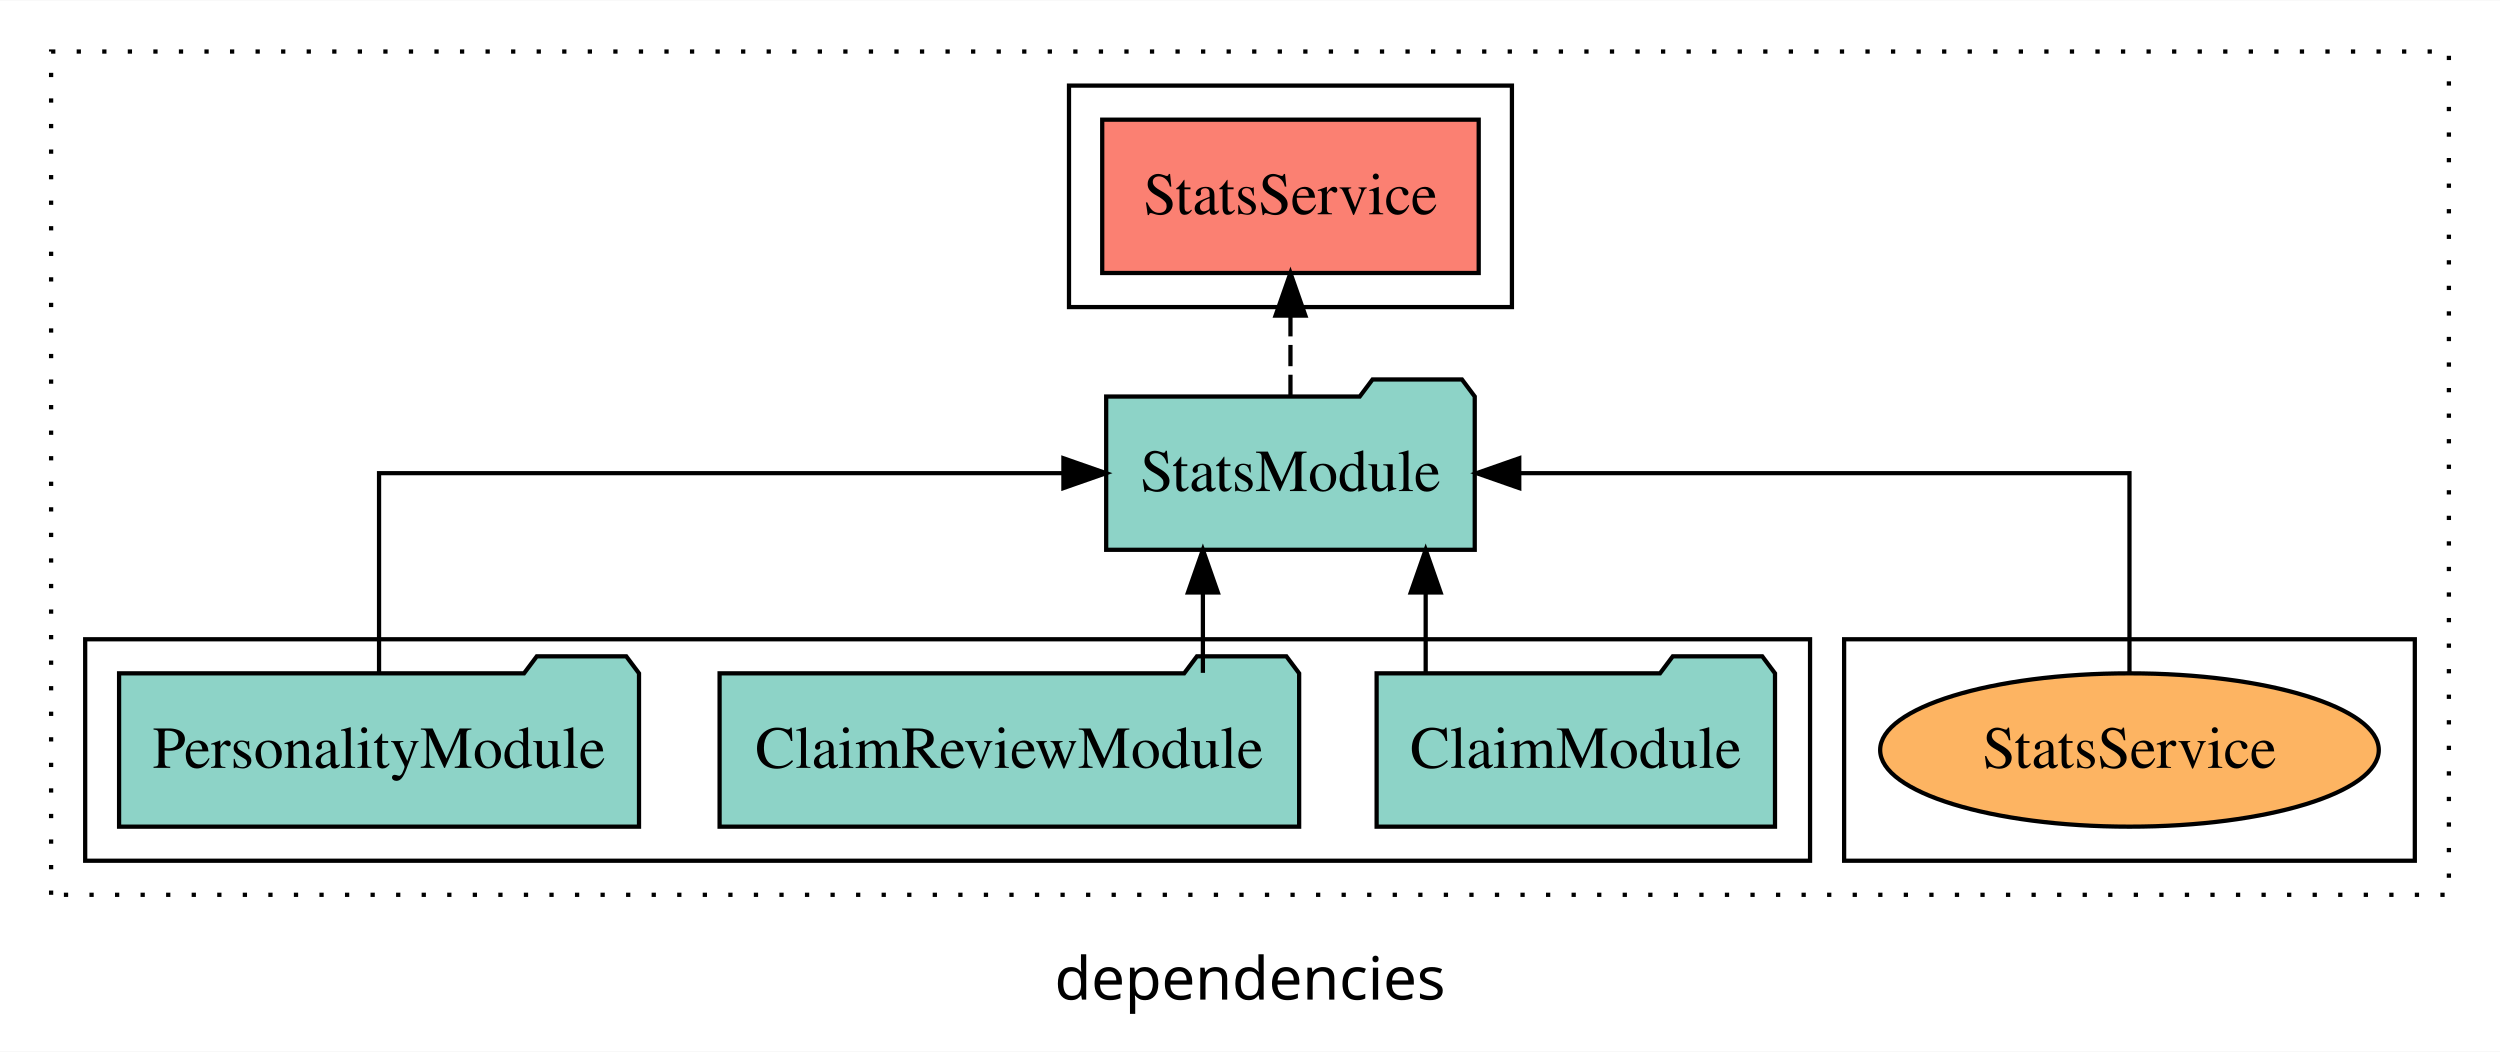
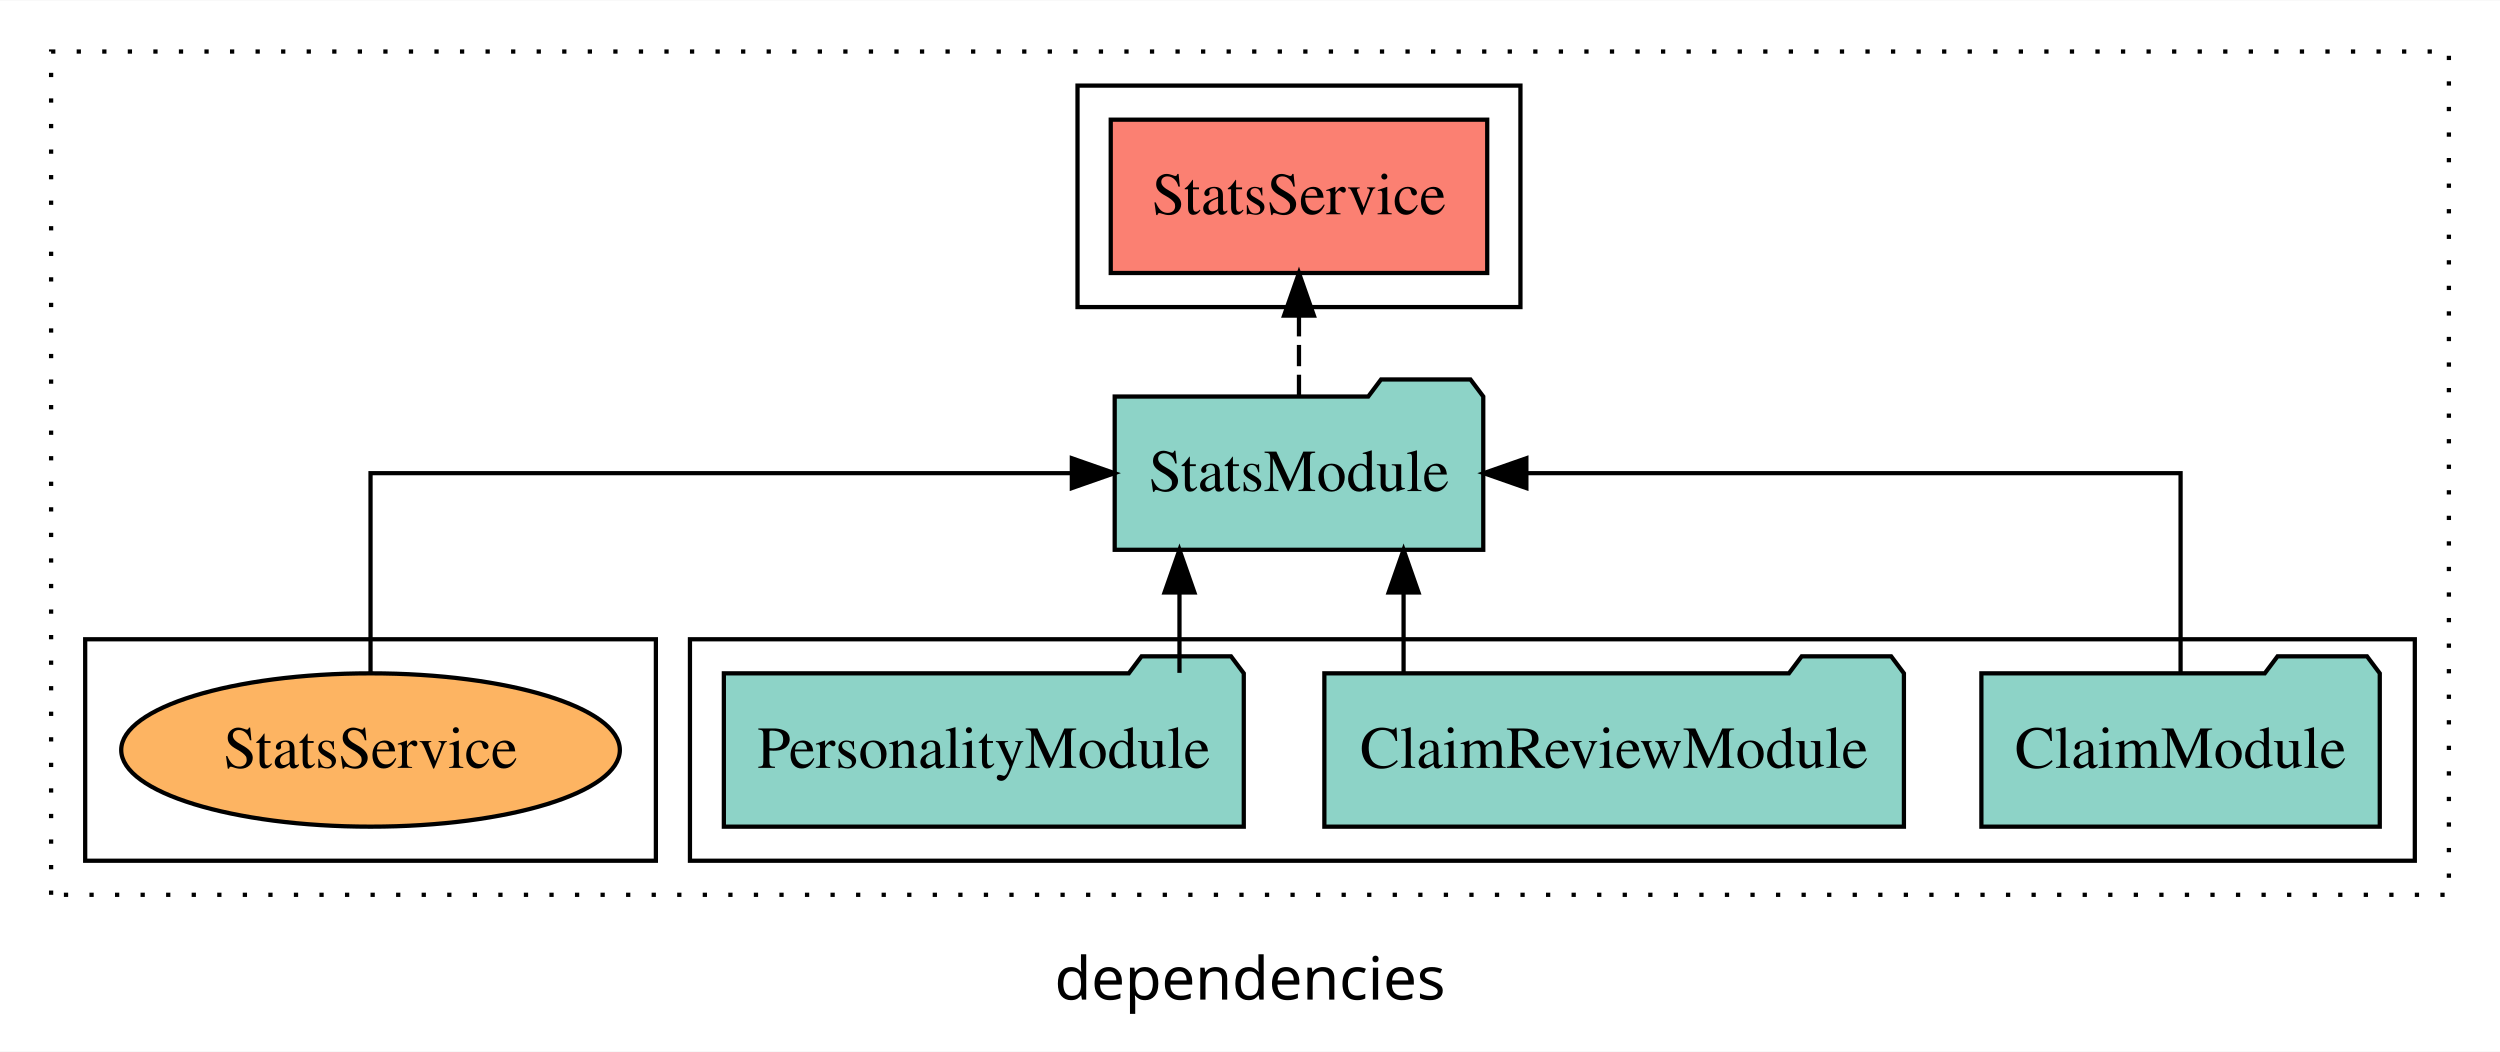
<svg xmlns="http://www.w3.org/2000/svg" width="587pt" height="247pt" viewBox="0.00 0.00 587.00 246.80">
  <g id="graph0" class="graph" transform="scale(1 1) rotate(0) translate(4 242.8)">
    <polygon fill="white" stroke="transparent" points="-4,4 -4,-242.8 583,-242.8 583,4 -4,4" />
    <text text-anchor="middle" x="289.5" y="-8.2" font-family="sans-serif" font-size="14.00">dependencies</text>
    <g id="clust1" class="cluster">
      <polygon fill="none" stroke="black" stroke-dasharray="1,5" points="8,-32.8 8,-230.8 571,-230.8 571,-32.8 8,-32.8" />
    </g>
-     <g id="clust6" class="cluster">
-       <polygon fill="none" stroke="black" points="429,-40.8 429,-92.8 563,-92.8 563,-40.8 429,-40.8" />
+     <g id="clust4" class="cluster">
+       <polygon fill="none" stroke="black" points="249,-170.8 249,-222.8 353,-222.8 353,-170.8 249,-170.8" />
    </g>
    <g id="clust3" class="cluster">
-       <polygon fill="none" stroke="black" points="16,-40.8 16,-92.8 421,-92.8 421,-40.8 16,-40.8" />
+       <polygon fill="none" stroke="black" points="158,-40.8 158,-92.8 563,-92.8 563,-40.8 158,-40.8" />
    </g>
-     <g id="clust4" class="cluster">
-       <polygon fill="none" stroke="black" points="247,-170.8 247,-222.8 351,-222.8 351,-170.8 247,-170.8" />
+     <g id="clust6" class="cluster">
+       <polygon fill="none" stroke="black" points="16,-40.8 16,-92.8 150,-92.8 150,-40.8 16,-40.8" />
    </g>
    <g id="node1" class="node">
-       <polygon fill="#8dd3c7" stroke="black" points="412.77,-84.8 409.77,-88.8 388.77,-88.8 385.77,-84.8 319.23,-84.8 319.23,-48.8 412.77,-48.8 412.77,-84.8" />
-       <text text-anchor="middle" x="366" y="-62.6" font-family="Times,serif" font-size="14.00">ClaimModule</text>
+       <polygon fill="#8dd3c7" stroke="black" points="554.77,-84.8 551.77,-88.8 530.77,-88.8 527.77,-84.8 461.23,-84.8 461.23,-48.8 554.77,-48.8 554.77,-84.8" />
+       <text text-anchor="middle" x="508" y="-62.6" font-family="Times,serif" font-size="14.00">ClaimModule</text>
    </g>
    <g id="node4" class="node">
-       <polygon fill="#8dd3c7" stroke="black" points="342.27,-149.8 339.27,-153.8 318.27,-153.8 315.27,-149.8 255.73,-149.8 255.73,-113.8 342.27,-113.8 342.27,-149.8" />
-       <text text-anchor="middle" x="299" y="-127.6" font-family="Times,serif" font-size="14.00">StatsModule</text>
+       <polygon fill="#8dd3c7" stroke="black" points="344.27,-149.8 341.27,-153.8 320.27,-153.8 317.27,-149.8 257.73,-149.8 257.73,-113.8 344.27,-113.8 344.27,-149.8" />
+       <text text-anchor="middle" x="301" y="-127.6" font-family="Times,serif" font-size="14.00">StatsModule</text>
    </g>
    <g id="edge1" class="edge">
-       <path fill="none" stroke="black" d="M330.75,-84.91C330.75,-84.91 330.75,-103.79 330.75,-103.79" />
-       <polygon fill="black" stroke="black" points="327.25,-103.79 330.75,-113.79 334.25,-103.79 327.25,-103.79" />
+       <path fill="none" stroke="black" d="M508,-84.91C508,-104.14 508,-131.8 508,-131.8 508,-131.8 354.39,-131.8 354.39,-131.8" />
+       <polygon fill="black" stroke="black" points="354.39,-128.3 344.39,-131.8 354.39,-135.3 354.39,-128.3" />
    </g>
    <g id="node2" class="node">
-       <polygon fill="#8dd3c7" stroke="black" points="301.04,-84.8 298.04,-88.8 277.04,-88.8 274.04,-84.8 164.96,-84.8 164.96,-48.8 301.04,-48.8 301.04,-84.8" />
-       <text text-anchor="middle" x="233" y="-62.6" font-family="Times,serif" font-size="14.00">ClaimReviewModule</text>
+       <polygon fill="#8dd3c7" stroke="black" points="443.04,-84.8 440.04,-88.8 419.04,-88.8 416.04,-84.8 306.96,-84.8 306.96,-48.8 443.04,-48.8 443.04,-84.8" />
+       <text text-anchor="middle" x="375" y="-62.6" font-family="Times,serif" font-size="14.00">ClaimReviewModule</text>
    </g>
    <g id="edge2" class="edge">
-       <path fill="none" stroke="black" d="M278.44,-84.91C278.44,-84.91 278.44,-103.79 278.44,-103.79" />
-       <polygon fill="black" stroke="black" points="274.94,-103.79 278.44,-113.79 281.94,-103.79 274.94,-103.79" />
+       <path fill="none" stroke="black" d="M325.56,-84.91C325.56,-84.91 325.56,-103.79 325.56,-103.79" />
+       <polygon fill="black" stroke="black" points="322.06,-103.79 325.56,-113.79 329.06,-103.79 322.06,-103.79" />
    </g>
    <g id="node3" class="node">
-       <polygon fill="#8dd3c7" stroke="black" points="146.04,-84.8 143.04,-88.8 122.04,-88.8 119.04,-84.8 23.96,-84.8 23.96,-48.8 146.04,-48.8 146.04,-84.8" />
-       <text text-anchor="middle" x="85" y="-62.6" font-family="Times,serif" font-size="14.00">PersonalityModule</text>
+       <polygon fill="#8dd3c7" stroke="black" points="288.04,-84.8 285.04,-88.8 264.04,-88.8 261.04,-84.8 165.96,-84.8 165.96,-48.8 288.04,-48.8 288.04,-84.8" />
+       <text text-anchor="middle" x="227" y="-62.6" font-family="Times,serif" font-size="14.00">PersonalityModule</text>
    </g>
    <g id="edge3" class="edge">
-       <path fill="none" stroke="black" d="M85,-84.91C85,-104.14 85,-131.8 85,-131.8 85,-131.8 245.69,-131.8 245.69,-131.8" />
-       <polygon fill="black" stroke="black" points="245.69,-135.3 255.69,-131.8 245.69,-128.3 245.69,-135.3" />
+       <path fill="none" stroke="black" d="M272.94,-84.91C272.94,-84.91 272.94,-103.79 272.94,-103.79" />
+       <polygon fill="black" stroke="black" points="269.44,-103.79 272.94,-113.79 276.44,-103.79 269.44,-103.79" />
    </g>
    <g id="node5" class="node">
-       <polygon fill="#fb8072" stroke="black" points="343.2,-214.8 254.8,-214.8 254.8,-178.8 343.2,-178.8 343.2,-214.8" />
-       <text text-anchor="middle" x="299" y="-192.6" font-family="Times,serif" font-size="14.00">StatsService </text>
+       <polygon fill="#fb8072" stroke="black" points="345.2,-214.8 256.8,-214.8 256.8,-178.8 345.2,-178.8 345.2,-214.8" />
+       <text text-anchor="middle" x="301" y="-192.6" font-family="Times,serif" font-size="14.00">StatsService </text>
    </g>
    <g id="edge4" class="edge">
-       <path fill="none" stroke="black" stroke-dasharray="5,2" d="M299,-149.91C299,-149.91 299,-168.79 299,-168.79" />
-       <polygon fill="black" stroke="black" points="295.5,-168.79 299,-178.79 302.5,-168.79 295.5,-168.79" />
+       <path fill="none" stroke="black" stroke-dasharray="5,2" d="M301,-149.91C301,-149.91 301,-168.79 301,-168.79" />
+       <polygon fill="black" stroke="black" points="297.5,-168.79 301,-178.79 304.5,-168.79 297.5,-168.79" />
    </g>
    <g id="node6" class="node">
-       <ellipse fill="#fdb462" stroke="black" cx="496" cy="-66.8" rx="58.54" ry="18" />
-       <text text-anchor="middle" x="496" y="-62.6" font-family="Times,serif" font-size="14.00">StatsService</text>
+       <ellipse fill="#fdb462" stroke="black" cx="83" cy="-66.8" rx="58.54" ry="18" />
+       <text text-anchor="middle" x="83" y="-62.6" font-family="Times,serif" font-size="14.00">StatsService</text>
    </g>
    <g id="edge5" class="edge">
-       <path fill="none" stroke="black" d="M496,-84.91C496,-104.14 496,-131.8 496,-131.8 496,-131.8 352.72,-131.8 352.72,-131.8" />
-       <polygon fill="black" stroke="black" points="352.72,-128.3 342.72,-131.8 352.72,-135.3 352.72,-128.3" />
+       <path fill="none" stroke="black" d="M83,-84.91C83,-104.14 83,-131.8 83,-131.8 83,-131.8 247.67,-131.8 247.67,-131.8" />
+       <polygon fill="black" stroke="black" points="247.67,-135.3 257.67,-131.8 247.67,-128.3 247.67,-135.3" />
    </g>
  </g>
</svg>
